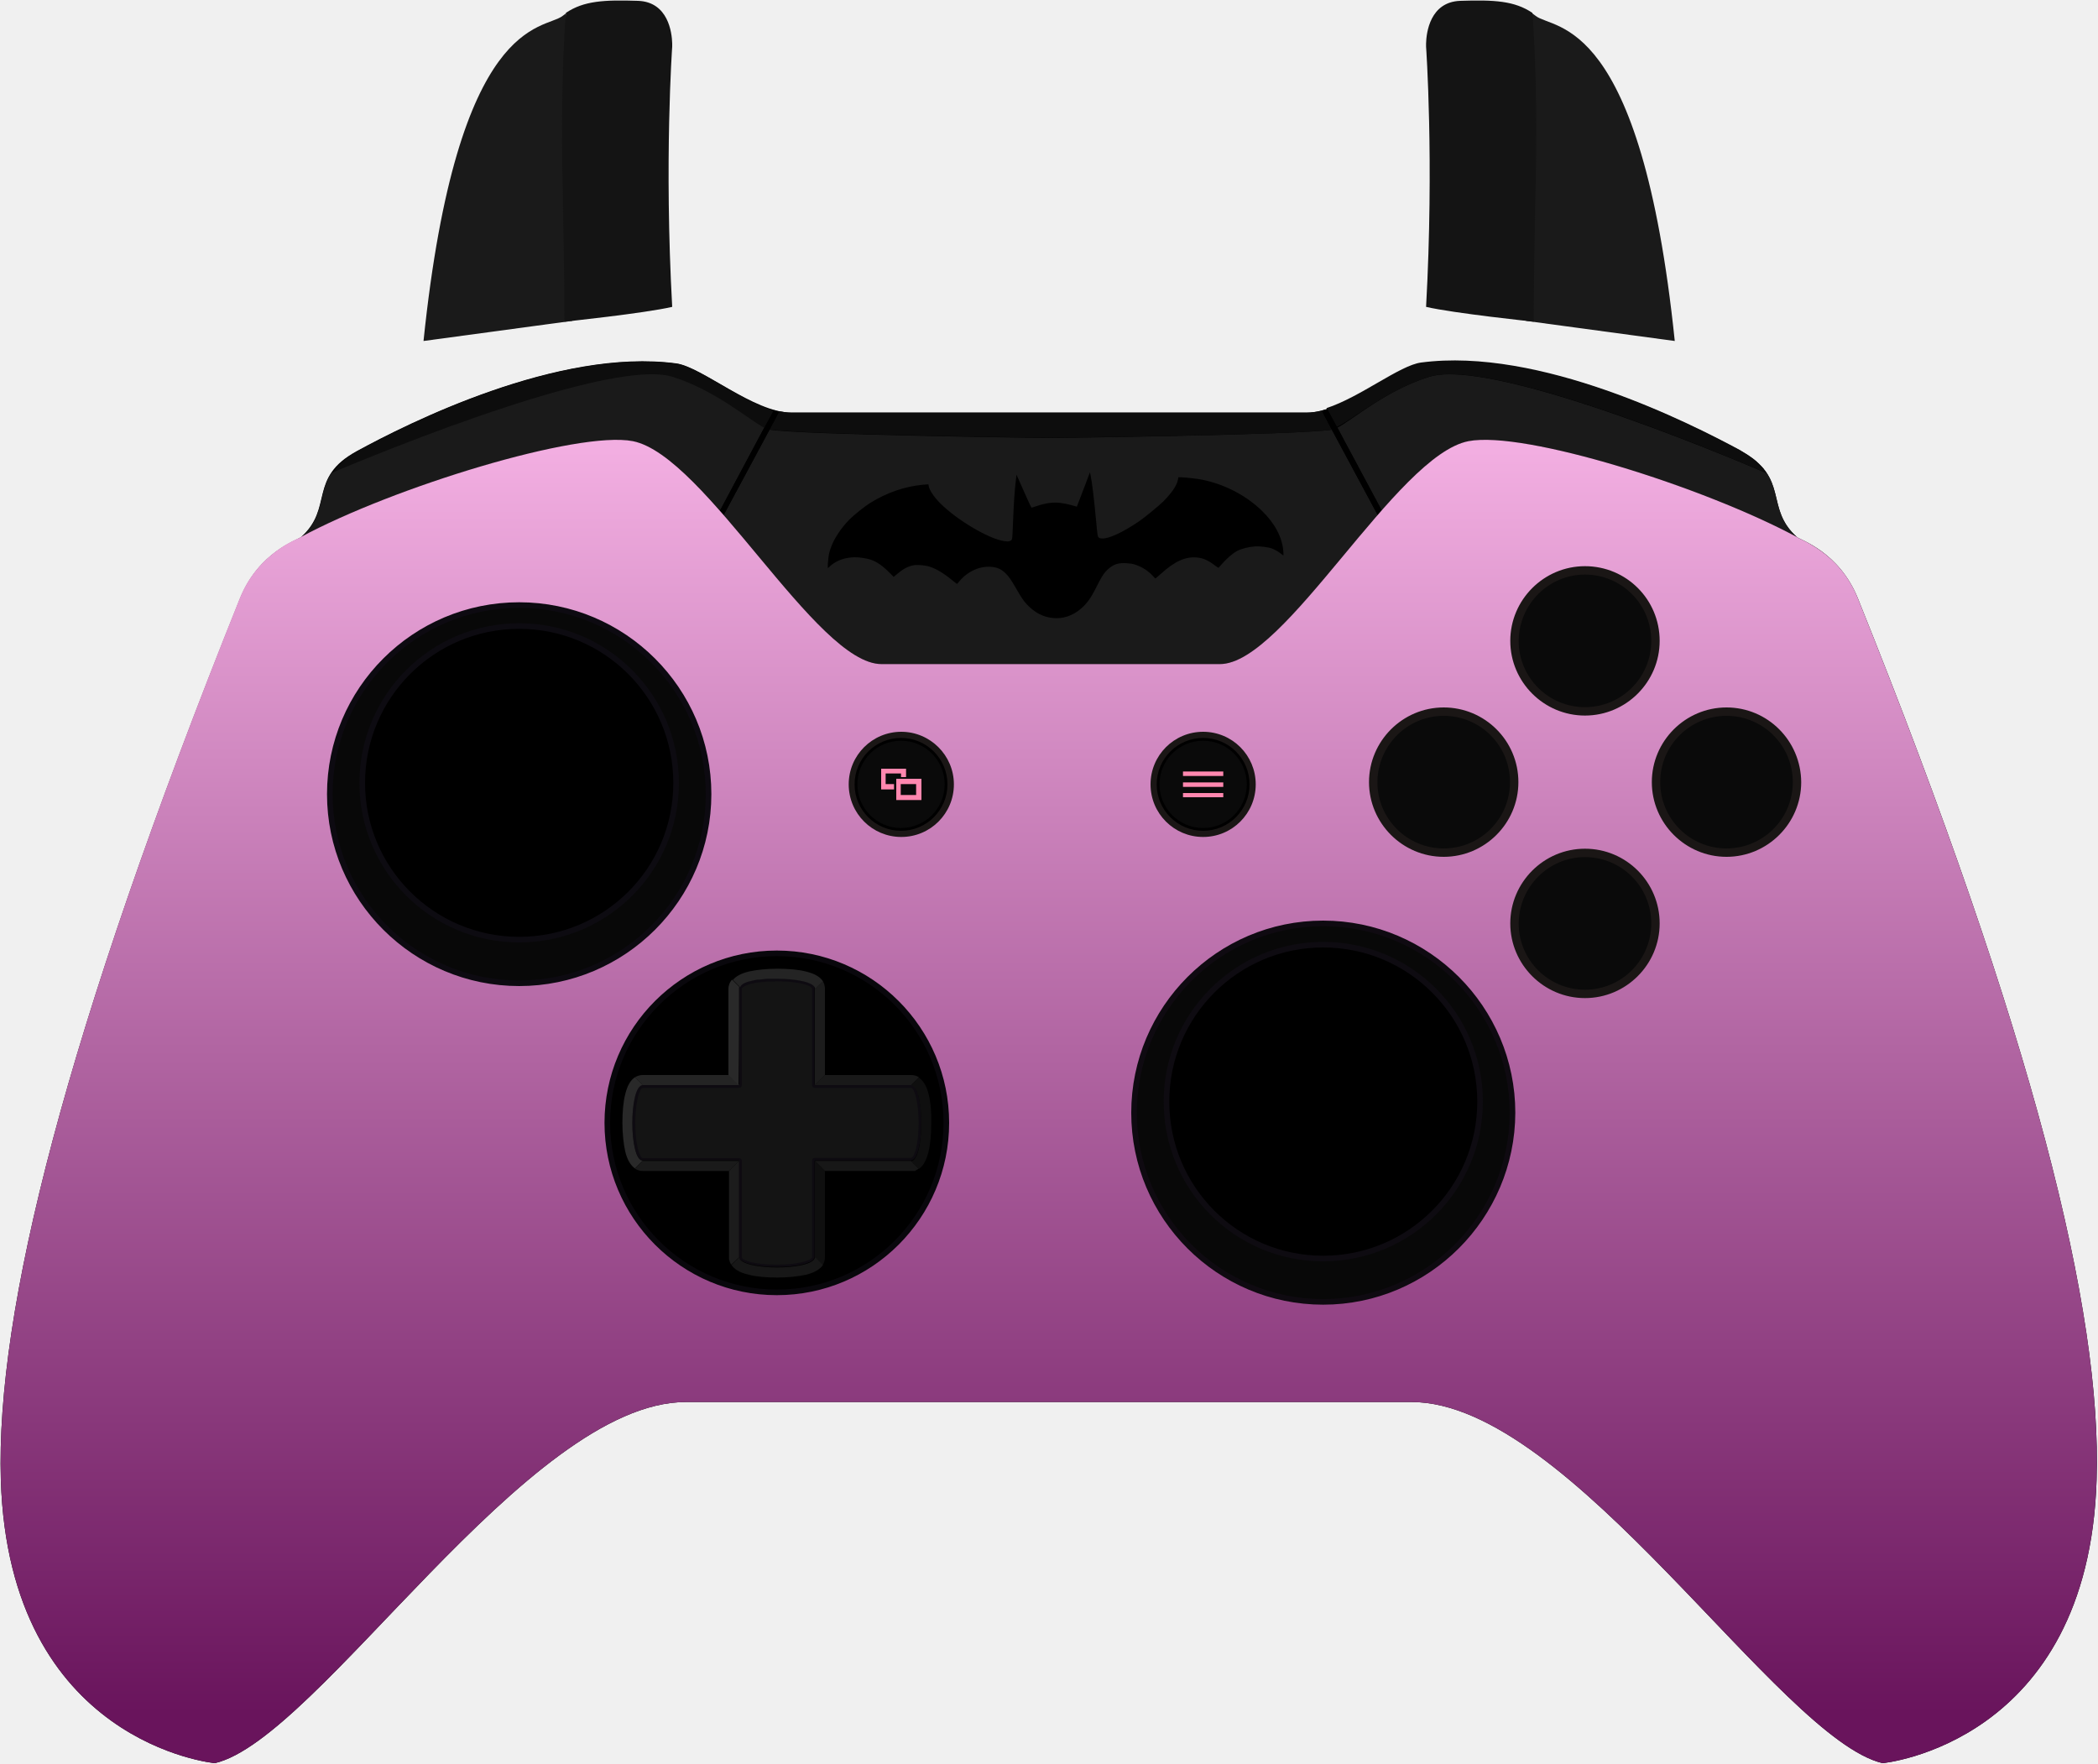
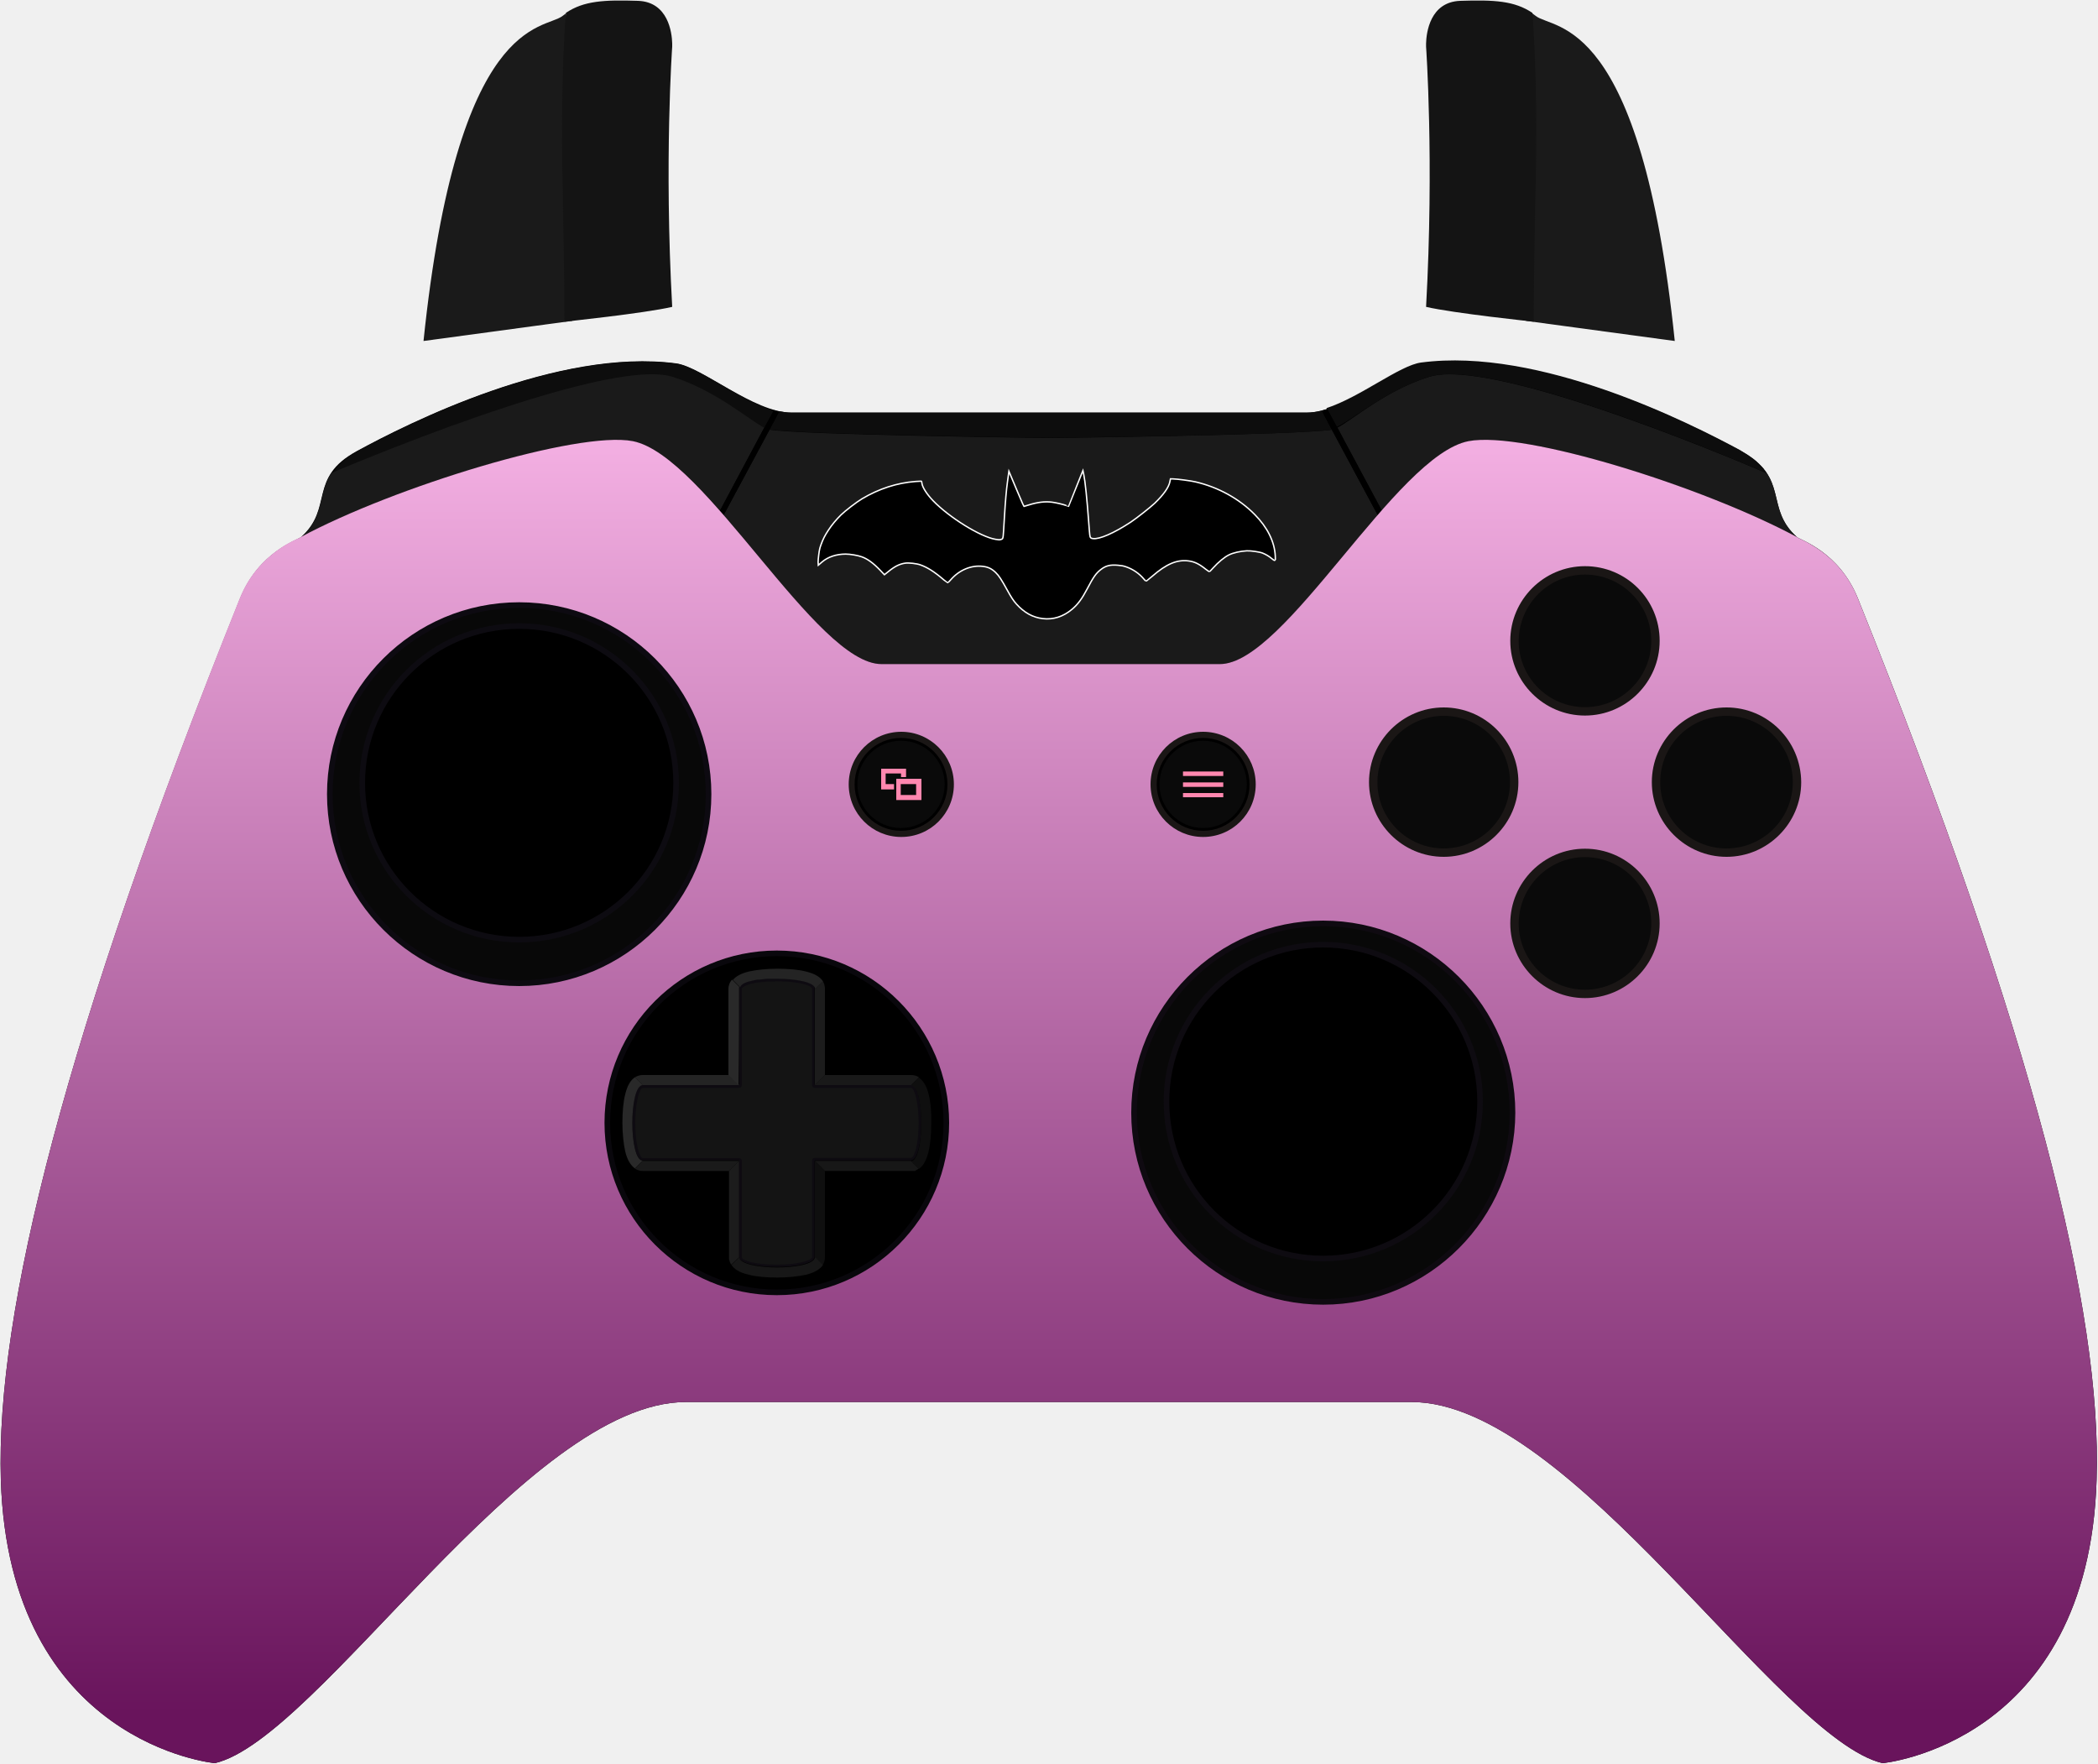
<svg xmlns="http://www.w3.org/2000/svg" version="1.1" id="Layer_1" x="0px" y="0px" viewBox="0 0 750 630.5" style="enable-background:new 0 0 750 630.5;">
  <defs>
    <linearGradient gradientUnits="userSpaceOnUse" x1="374.91" y1="157.233" x2="374.91" y2="630.3" id="gradient-2" gradientTransform="matrix(0.955331, 0, 0, 0.955331, 16.74703, 10.66145)">
      <stop offset="0" style="stop-color: rgb(242, 174, 225);" />
      <stop offset="1" style="stop-color: rgb(105, 20, 92);" />
    </linearGradient>
  </defs>
  <style type="text/css">
	.st0{fill:none;}
	.st1{fill:url(#SVGID_1_);}
	.st2{fill:#09070C;}
	.st3{display:none;}
	.st4{display:inline;}
	.st5{fill:#141414;}
	.st6{fill:#CD00FF;}
	.st7{display:inline;fill:none;}
	.st8{fill:#0E0B11;}
	.st9{fill:#242424;}
	.st10{fill:#292929;}
	.st11{fill:#191919;}
	.st12{fill:#1C1C1C;}
	.st13{fill:#171717;}
	.st14{fill:#0F0F0F;}
	.st15{fill:#1A1A1A;}
	.st16{display:inline;fill:#242424;}
	.st17{display:inline;fill:#1C1C1C;}
	.st18{fill:#EBEBEB;}
	.st19{fill:#EDF4F4;}
	.st20{fill:#DBDBDB;}
	.st21{fill:#E3E3E3;}
	.st22{fill:#D6D6D6;}
	.st23{display:inline;fill:#0F0F0F;}
	.st24{fill:#E6E6E6;}
	.st25{fill:#E8E8E8;}
	.st26{fill:#F0F0F0;}
	.st27{fill:#E5E5E5;}
	.st28{fill:#1A1615;}
	.st29{fill:#0A0A0A;stroke:#000000;stroke-miterlimit:10;}
	.st30{fill:#B433FF;}
	.st31{display:inline;fill:#F5F5F5;stroke:#FFFFFF;stroke-miterlimit:10;}
	.st32{fill:#929493;}
	.st33{fill:#080808;stroke:#0D0A11;stroke-width:2;stroke-miterlimit:10;}
	.st34{stroke:#0D0B11;stroke-width:2;stroke-miterlimit:10;}
	.st35{fill:#080808;stroke:#0F0A11;stroke-width:2;stroke-miterlimit:10;}
	.st36{stroke:#0E0B11;stroke-width:2;stroke-miterlimit:10;}
	.st37{fill:#0A0A0A;}
	.st38{fill:#0D0D0D;}
	.st39{fill:#FFFFFF;}
	.st40{display:none;fill:#1A1A1A;}
	.st41{fill:#2C085E;}
</style>
  <rect id="svgEditorBackground" x="0.2" y="0.2" class="st0" width="749.5" height="630.1" />
  <g>
    <path d="M664.2,214c-6.7-16.7-20.5-20.9-21.8-22c-11.7-10.3-2.5-21.2-19.9-30.7c-18.3-9.9-71.9-37-114.2-31.4 c-9.2,1.2-27.8,17.6-41.2,17.6c-21.9,0-92.1,0-92.1,0s-70.3,0-92.1,0c-13.4,0-32-16.4-41.2-17.6c-42.2-5.6-95.9,21.4-114.2,31.4 c-17.5,9.5-8.2,20.3-19.9,30.7c-1.3,1.1-15.1,5.3-21.8,22C23.1,370-1.5,469,0.3,529c2.9,94.4,76.5,101.3,76.5,101.3 c37-8.6,111.5-129.1,168.4-129.1c31.1,0,129.7,0,129.7,0s98.6,0,129.7,0c57,0,131.4,120.4,168.4,129.1c0,0,73.6-6.9,76.5-101.3 C751.5,469,726.9,370,664.2,214z" />
    <g>
      <g>
        <path class="st15" d="M375.6,156.6c0,0-88.9-1.1-100.5-3l-16.4,30.5c20.2,23.3,41.6,53.3,56.4,53.3c15.1,0,60.5,0,60.5,0 s45.4,0,60.5,0c14.9,0,36.2-30,56.4-53.3l-16.4-30.5C464.5,155.5,375.6,156.6,375.6,156.6z" />
        <path class="st38" d="M476.1,153.6l-3.6-6.8c-1.9,0.5-3.7,0.7-5.4,0.7c-21.9,0-92.1,0-92.1,0s-70.3,0-92.1,0 c-1.4,0-2.8-0.2-4.3-0.5l-3.5,6.5c11.6,1.9,100.5,3,100.5,3S464.5,155.5,476.1,153.6z" />
      </g>
      <g id="RB_1_">
        <path class="st15" d="M642.4,192c-9-7.9-5.6-16.2-11.5-23.8c0.2,0.3,0.5,0.7,0.7,1c0,0-96.5-42-120.7-34.5 c-15.6,4.9-27.2,15.3-32.8,18.2l15.9,29.6c11.2-12.7,21.9-23,31-24.7C545,153.9,608.9,174,642.4,192 C642.4,192,642.4,192,642.4,192z" />
        <path class="st38" d="M510.9,134.7c24.3-7.6,120.7,34.4,120.7,34.5c-0.2-0.3-0.5-0.7-0.7-1c0,0-0.1-0.1-0.1-0.1 c-0.1-0.1-0.2-0.2-0.3-0.4c0-0.1-0.1-0.1-0.1-0.2c-0.1-0.1-0.2-0.2-0.3-0.3c-0.1-0.1-0.1-0.1-0.2-0.2c-0.1-0.1-0.2-0.2-0.3-0.3 c-0.1-0.1-0.1-0.1-0.2-0.2c-0.1-0.1-0.2-0.2-0.3-0.3c-0.1-0.1-0.1-0.1-0.2-0.2c-0.1-0.1-0.2-0.2-0.3-0.3 c-0.1-0.1-0.2-0.1-0.2-0.2c-0.1-0.1-0.2-0.2-0.3-0.3c-0.1-0.1-0.1-0.1-0.2-0.2c-0.1-0.1-0.2-0.2-0.3-0.3 c-0.1-0.1-0.2-0.1-0.3-0.2c-0.1-0.1-0.2-0.2-0.3-0.3c-0.1-0.1-0.2-0.1-0.3-0.2c-0.1-0.1-0.2-0.2-0.4-0.3c-0.1,0-0.2-0.1-0.3-0.2 c-0.1-0.1-0.3-0.2-0.4-0.3c-0.1-0.1-0.2-0.1-0.3-0.2c-0.1-0.1-0.3-0.2-0.4-0.3c-0.1-0.1-0.2-0.1-0.3-0.2 c-0.2-0.1-0.3-0.2-0.5-0.3c-0.1-0.1-0.2-0.1-0.3-0.2c-0.2-0.1-0.4-0.2-0.5-0.3c-0.1-0.1-0.2-0.1-0.3-0.2 c-0.3-0.2-0.6-0.3-0.8-0.5c-18.3-9.9-71.9-37-114.2-31.4c-7.6,1-21.6,12.3-33.8,16.3l3.6,6.7C483.7,150,495.3,139.6,510.9,134.7z " />
      </g>
      <g id="LB_1_">
        <path class="st38" d="M241.7,130c-42.2-5.6-95.9,21.4-114.2,31.4c-0.3,0.2-0.6,0.3-0.8,0.5c-0.1,0.1-0.2,0.1-0.2,0.2 c-0.2,0.1-0.4,0.2-0.5,0.3c-0.1,0.1-0.2,0.1-0.3,0.2c-0.1,0.1-0.3,0.2-0.5,0.3c-0.1,0-0.2,0.1-0.3,0.2c-0.1,0.1-0.3,0.2-0.4,0.3 c-0.1,0.1-0.2,0.1-0.3,0.2c-0.1,0.1-0.3,0.2-0.4,0.3c-0.1,0.1-0.2,0.1-0.3,0.2c-0.1,0.1-0.3,0.2-0.4,0.3 c-0.1,0.1-0.2,0.1-0.2,0.2c-0.1,0.1-0.2,0.2-0.4,0.3c-0.1,0.1-0.1,0.1-0.2,0.2c-0.1,0.1-0.2,0.2-0.3,0.3 c-0.1,0.1-0.1,0.1-0.2,0.2c-0.1,0.1-0.2,0.2-0.3,0.3c-0.1,0.1-0.1,0.1-0.2,0.2c-0.1,0.1-0.2,0.2-0.3,0.3c-0.1,0-0.1,0.1-0.2,0.2 c-0.1,0.1-0.2,0.2-0.3,0.3c0,0.1-0.1,0.1-0.1,0.2c-0.1,0.1-0.2,0.2-0.3,0.3c0,0-0.1,0.1-0.1,0.1c-0.1,0.1-0.2,0.3-0.3,0.4 c0,0-0.1,0.1-0.1,0.1c-0.1,0.1-0.2,0.3-0.3,0.4c0,0,0,0.1-0.1,0.1c-0.1,0.1-0.2,0.3-0.3,0.4c0,0,0,0,0,0 c-0.1,0.2-0.2,0.3-0.3,0.5c0,0,97.6-41.9,121.9-34.4c15.5,4.9,27.2,15.3,32.8,18.2l3.4-6.3C264.2,143,249.5,131,241.7,130z" />
        <g>
          <path class="st15" d="M273.6,153.2c0.2,0.1,0.3,0.1,0.5,0.2C273.9,153.3,273.8,153.3,273.6,153.2z" />
          <path class="st15" d="M273.2,152.9c-5.6-2.9-17.3-13.3-32.8-18.2c-24.2-7.5-121.2,34.1-121.9,34.4c-5,7.4-2.2,15.3-10.8,23 c0,0,0,0-0.1,0c33.1-17.9,99.1-38.1,118.7-34.3c9.1,1.8,19.9,12.1,31.1,24.7L273.2,152.9C273.2,152.9,273.2,152.9,273.2,152.9z" />
          <path d="M273.2,152.9c0.2,0.1,0.3,0.2,0.5,0.2C273.5,153.1,273.3,153,273.2,152.9z" />
        </g>
        <path d="M258,183.3c0.2,0.3,0.5,0.6,0.7,0.8l16.4-30.5l3.5-6.5c-0.3-0.1-0.7-0.1-1-0.2c-0.3-0.1-0.7-0.2-1-0.3l-3.4,6.3 l-15.8,29.6C257.5,182.8,257.8,183,258,183.3L258,183.3" />
      </g>
      <path d="M478.1,152.9l-3.6-6.7c-0.3,0.1-0.7,0.2-1,0.3c-0.3,0.1-0.7,0.2-1,0.3l3.6,6.8l16.4,30.5c0.2-0.3,0.5-0.5,0.7-0.8 c0.2-0.3,0.5-0.5,0.7-0.8L478.1,152.9z" />
      <path class="st15" d="M357,169.4L357,169.4L357,169.4z" />
    </g>
    <g>
      <path class="st0" d="M106.4,192.7c0.5-0.3,0.9-0.5,1.2-0.6C107.2,192.3,106.8,192.5,106.4,192.7z" />
      <path class="st0" d="M642.4,192c0.2,0.2,0.8,0.4,1.5,0.8C643.4,192.6,642.9,192.3,642.4,192z" />
      <path class="st1" d="M664.2,214c-3.3-8.3-8.4-13.5-12.9-16.8c-3-2.2-5.7-3.6-7.4-4.4c-0.8-0.4-1.3-0.6-1.5-0.8 c-33.5-18-97.4-38.1-117.4-34.3c-26,5-65.5,79.7-88.9,79.7c-15.1,0-60.5,0-60.5,0s-45.4,0-60.5,0c-23.4,0-62.9-74.6-88.9-79.7 c-19.6-3.8-85.5,16.4-118.7,34.3c-0.2,0.2-0.6,0.4-1.2,0.6c-1.8,0.8-5.1,2.4-8.7,5.3c-4.2,3.3-8.8,8.3-11.9,16 C23.1,370-1.5,469,0.3,529c2.9,94.4,76.5,101.3,76.5,101.3c37-8.6,111.5-129.1,168.4-129.1c31.1,0,129.7,0,129.7,0s98.6,0,129.7,0 c57,0,131.4,120.4,168.4,129.1c0,0,73.6-6.9,76.5-101.3C751.5,469,726.9,370,664.2,214L664.2,214z" style="fill: url(#gradient-2);" />
      <g transform="matrix(0.027255, 0, 0, -0.027255, 207.0602, 183.3856)" fill="#000000" stroke="none" style="">
-         <path d="M 7789.064 630.247 L 7763.554 627.464 L 7760.771 592.678 C 7754.278 517.076 7697.693 412.718 7595.654 287.024 C 7547.881 228.583 7379.051 58.364 7313.653 2.706 C 7111.894 -168.442 6932.398 -274.655 6844.274 -274.655 C 6818.764 -274.655 6813.662 -273.264 6801.603 -261.668 C 6789.08 -249.609 6786.761 -240.333 6750.12 -56.662 C 6691.679 238.787 6638.804 468.376 6611.903 546.297 L 6603.091 571.806 L 6597.989 553.254 C 6595.206 543.05 6577.117 474.406 6557.637 400.195 C 6508.473 213.741 6480.18 107.992 6478.789 106.601 C 6478.325 106.137 6463.019 108.456 6444.467 112.63 C 6390.2 123.762 6301.612 133.502 6249.201 133.502 C 6156.438 133.502 6065.067 110.775 5951.897 59.292 C 5922.677 46.305 5895.775 34.246 5891.601 32.854 C 5885.571 30.999 5857.743 76.453 5766.37 236.468 L 5648.562 441.939 L 5647.17 335.262 C 5645.779 227.656 5650.417 87.584 5662.94 -112.319 C 5666.187 -172.152 5671.752 -261.668 5674.999 -310.369 C 5681.029 -413.799 5680.101 -418.901 5646.707 -433.743 C 5628.618 -441.628 5618.878 -442.556 5572.496 -440.237 C 5371.201 -431.424 4936.144 -231.057 4695.424 -36.718 C 4604.517 36.565 4533.553 121.443 4519.175 173.39 C 4515.928 185.913 4512.682 196.58 4512.218 197.508 C 4511.754 197.972 4480.215 192.406 4442.182 184.985 C 4204.246 137.212 3980.687 33.318 3777.072 -124.38 C 3713.53 -173.544 3579.024 -305.731 3529.86 -367.418 C 3475.594 -436.062 3427.821 -510.272 3392.571 -582.163 C 3354.538 -658.693 3337.377 -706.465 3319.752 -782.995 C 3309.085 -830.304 3307.229 -848.856 3306.766 -912.399 C 3306.302 -953.214 3308.157 -996.813 3310.012 -1009.336 L 3314.187 -1031.599 L 3346.19 -996.349 C 3417.617 -918.892 3521.511 -869.728 3645.349 -853.958 C 3704.254 -846.537 3807.684 -851.175 3862.414 -863.698 C 3943.118 -881.787 4025.676 -927.704 4126.325 -1009.799 L 4183.838 -1057.108 L 4230.219 -1009.799 C 4303.038 -934.662 4361.942 -896.629 4435.225 -876.685 C 4481.142 -864.162 4587.819 -863.234 4638.839 -874.83 C 4739.024 -897.093 4840.135 -945.793 4974.641 -1036.237 C 4996.904 -1051.079 5016.848 -1063.138 5018.703 -1063.138 C 5020.558 -1062.674 5034.009 -1045.513 5047.923 -1024.641 C 5143.469 -881.787 5296.991 -794.126 5452.369 -794.126 C 5525.651 -794.126 5574.815 -810.823 5635.575 -856.277 C 5682.42 -891.527 5723.7 -940.227 5812.753 -1064.066 C 5876.759 -1153.118 5914.328 -1197.644 5956.071 -1233.358 C 6071.097 -1332.614 6184.731 -1378.531 6315.063 -1378.531 C 6450.032 -1378.531 6572.479 -1322.874 6673.127 -1215.733 C 6739.916 -1144.769 6786.297 -1064.066 6835.461 -933.27 C 6899.931 -762.123 6928.224 -708.784 6984.346 -652.199 C 7045.569 -590.048 7103.082 -567.321 7209.295 -563.611 C 7260.778 -561.756 7280.258 -563.147 7318.755 -571.032 C 7414.764 -590.976 7507.064 -639.212 7578.956 -707.393 C 7589.16 -717.597 7599.828 -725.018 7602.147 -724.09 C 7604.466 -723.163 7634.15 -691.16 7668.009 -653.591 C 7831.735 -471.312 7965.777 -394.319 8118.371 -394.319 C 8201.858 -394.319 8266.328 -416.118 8363.265 -475.95 C 8387.383 -490.792 8408.255 -500.996 8410.11 -499.141 C 8411.965 -496.822 8426.807 -475.95 8443.041 -453.223 C 8505.192 -365.099 8575.228 -290.889 8631.349 -253.783 C 8685.615 -217.606 8776.523 -184.675 8862.792 -169.833 C 8916.131 -160.557 9034.403 -163.34 9076.146 -174.471 C 9125.31 -187.922 9167.055 -206.475 9204.16 -231.057 C 9224.567 -244.043 9240.801 -252.392 9240.801 -249.145 C 9240.801 -245.899 9237.554 -225.027 9233.844 -202.3 C 9202.768 -20.948 9087.742 153.446 8903.144 299.547 C 8676.339 479.508 8386.919 595.461 8083.585 627.464 C 8019.115 634.421 7842.866 635.813 7789.064 630.247 Z" style="" transform="matrix(0.994677, -0.103046, 0.103046, 0.994677, 71.77457, 644.5018)" />
+         <path d="M 7677.115 630.247 L 7651.605 627.464 L 7648.822 592.678 C 7642.329 517.076 7585.744 412.718 7483.704 287.024 C 7435.931 228.583 7267.101 58.364 7201.703 2.706 C 6999.943 -168.442 6820.447 -274.655 6732.323 -274.655 C 6706.813 -274.655 6701.711 -273.264 6689.652 -261.668 C 6677.129 -249.609 6674.81 -240.333 6638.169 -56.662 C 6579.728 238.787 6526.853 468.376 6499.952 546.297 L 6491.14 571.806 L 6486.038 553.254 C 6483.255 543.05 6465.166 474.406 6445.686 400.195 C 6396.522 213.741 6368.229 107.992 6366.838 106.601 C 6366.374 106.137 6351.068 108.456 6332.516 112.63 C 6278.249 123.762 6189.661 133.502 6137.25 133.502 C 6044.487 133.502 5953.116 110.775 5839.946 59.292 C 5810.726 46.305 5783.824 34.246 5779.65 32.854 C 5773.62 30.999 5745.792 76.453 5654.419 236.468 L 5536.611 441.939 L 5535.219 335.262 C 5533.828 227.656 5538.466 87.584 5550.989 -112.319 C 5554.236 -172.152 5559.801 -261.668 5563.048 -310.369 C 5569.078 -413.799 5568.15 -418.901 5534.756 -433.743 C 5516.667 -441.628 5506.927 -442.556 5460.545 -440.237 C 5259.251 -431.424 4824.194 -231.057 4583.473 -36.718 C 4492.566 36.565 4421.602 121.443 4407.224 173.39 C 4403.977 185.913 4400.731 196.58 4400.267 197.508 C 4399.803 197.972 4368.264 192.406 4330.231 184.985 C 4092.294 137.212 3868.735 33.318 3665.12 -124.38 C 3601.578 -173.544 3467.072 -305.731 3417.908 -367.418 C 3363.642 -436.062 3315.869 -510.272 3280.619 -582.164 C 3242.586 -658.694 3225.425 -706.466 3207.8 -782.997 C 3197.133 -830.306 3195.277 -848.858 3194.814 -912.401 C 3194.35 -953.216 3196.205 -996.815 3198.06 -1009.338 L 3202.235 -1031.601 L 3234.238 -996.351 C 3305.665 -918.894 3409.559 -869.73 3533.397 -853.96 C 3592.302 -846.539 3695.732 -851.177 3750.462 -863.7 C 3831.166 -881.789 3913.724 -927.706 4014.373 -1009.801 L 4071.886 -1057.11 L 4118.267 -1009.801 C 4191.086 -934.664 4249.99 -896.631 4323.274 -876.687 C 4369.191 -864.164 4475.868 -863.236 4526.888 -874.832 C 4627.073 -897.095 4728.185 -945.795 4862.691 -1036.239 C 4884.954 -1051.081 4904.898 -1063.14 4906.753 -1063.14 C 4908.608 -1062.676 4922.059 -1045.515 4935.973 -1024.643 C 5031.519 -881.789 5185.041 -794.128 5340.418 -794.128 C 5413.7 -794.128 5462.864 -810.825 5523.624 -856.279 C 5570.469 -891.529 5611.749 -940.229 5700.802 -1064.068 C 5764.808 -1153.12 5802.377 -1197.646 5844.12 -1233.36 C 5959.146 -1332.616 6072.78 -1378.533 6203.112 -1378.533 C 6338.081 -1378.533 6460.528 -1322.876 6561.176 -1215.735 C 6627.965 -1144.771 6674.346 -1064.068 6723.51 -933.272 C 6787.98 -762.124 6816.273 -708.785 6872.395 -652.2 C 6933.618 -590.049 6991.131 -567.322 7097.345 -563.612 C 7148.828 -561.757 7168.308 -563.148 7206.805 -571.033 C 7302.814 -590.977 7395.114 -639.213 7467.006 -707.394 C 7477.21 -717.598 7487.879 -725.019 7490.198 -724.091 C 7492.517 -723.164 7522.201 -691.161 7556.06 -653.592 C 7719.786 -471.312 7853.828 -394.319 8006.422 -394.319 C 8089.909 -394.319 8154.378 -416.118 8251.315 -475.95 C 8275.433 -490.792 8296.305 -500.996 8298.16 -499.141 C 8300.015 -496.822 8314.857 -475.95 8331.091 -453.223 C 8393.242 -365.099 8463.278 -290.889 8519.399 -253.783 C 8573.665 -217.606 8664.573 -184.675 8750.842 -169.833 C 8804.181 -160.557 8922.453 -163.34 8964.196 -174.471 C 9013.36 -187.922 9055.105 -206.475 9092.21 -231.057 C 9112.617 -244.043 9128.851 -252.392 9128.851 -249.145 C 9128.851 -245.899 9125.604 -225.027 9121.894 -202.3 C 9090.818 -20.948 8975.792 153.446 8791.194 299.547 C 8564.389 479.508 8274.969 595.461 7971.636 627.464 C 7907.166 634.421 7730.917 635.813 7677.115 630.247 Z" style="paint-order: stroke; stroke-width: 36.691px; stroke: rgb(255, 255, 255);" transform="matrix(0.992536, -0.121949, 0.121949, 0.992536, 91.4064, 748.6456)" />
      </g>
    </g>
    <line class="st0" x1="107.6" y1="192" x2="107.6" y2="193.6" />
    <line class="st0" x1="642.4" y1="191.5" x2="642.4" y2="192.5" />
    <g id="Dpad">
      <g>
        <path d="M277.7,462c-33.4,0-60.6-27.2-60.6-60.6c0-33.4,27.2-60.6,60.6-60.6c33.4,0,60.6,27.2,60.6,60.6 C338.3,434.8,311.1,462,277.7,462z" />
        <g>
          <path class="st2" d="M277.7,341.8c32.9,0,59.6,26.7,59.6,59.6c0,32.9-26.7,59.6-59.6,59.6c-32.9,0-59.6-26.7-59.6-59.6 C218.1,368.6,244.9,341.8,277.7,341.8 M277.7,339.8c-34,0-61.6,27.6-61.6,61.6c0,34,27.6,61.6,61.6,61.6 c34,0,61.6-27.6,61.6-61.6C339.3,367.4,311.7,339.8,277.7,339.8L277.7,339.8z" />
        </g>
      </g>
      <g class="st3">
        <g class="st4">
          <path class="st5" d="M291.3,353.5L291.3,353.5c0-5-27.1-5-27.1,0c0,23.8,0,95.9,0,95.9l0,0l0,0c0,5,27.1,5,27.1,0 C291.3,425.6,291.3,353.5,291.3,353.5L291.3,353.5z" />
        </g>
        <g class="st4">
          <path class="st5" d="M229.8,387.9L229.8,387.9c-5,0-5,27.1,0,27.1c23.9,0,95.9,0,95.9,0l0,0l0,0c5,0,5-27.1,0-27.1 C301.8,387.9,229.8,387.9,229.8,387.9L229.8,387.9z" />
        </g>
      </g>
      <g class="st3">
        <g class="st4">
          <path class="st6" d="M277.7,349.8c6.8,0,13.6,1.2,13.6,3.7v0h0c0,0,0,15.4,0,34.4c13.8,0,26.6,0,34.4,0c5,0,5,27.1,0,27.1l0,0 l0,0c0,0-15.5,0-34.4,0c0,13.8,0,26.7,0,34.4c0,2.5-6.8,3.7-13.6,3.7c-6.8,0-13.6-1.2-13.6-3.7l0,0l0,0c0,0,0-15.4,0-34.4 c-13.8,0-26.6,0-34.4,0c-5,0-5-27.1,0-27.1h0c0,0,15.4,0,34.4,0c0-13.8,0-26.7,0-34.4C264.2,351,270.9,349.8,277.7,349.8 M277.7,346.2c-3.8,0-7.5,0.4-10.2,1c-5.8,1.4-7,4.2-7,6.3v30.8h-30.8c-2.1,0-4.9,1.2-6.3,7c-0.7,2.7-1,6.4-1,10.2 c0,3.8,0.4,7.4,1,10.2c1.4,5.8,4.2,7,6.3,7h30.8v30.8v0.8l0.1,0.2c0.4,1.9,2.1,4,6.9,5.2c2.7,0.7,6.3,1,10.2,1 c3.8,0,7.4-0.4,10.2-1c5.8-1.4,7-4.2,7-6.3v-30.8h30.8h1.5l0.3-0.3c1.7-0.7,3.4-2.5,4.5-6.6c0.7-2.7,1-6.4,1-10.2 c0-3.8-0.4-7.4-1-10.2c-1.4-5.8-4.2-7-6.3-7h-30.8v-30.8c0-2.1-1.2-4.9-7-6.3C285.2,346.5,281.5,346.2,277.7,346.2L277.7,346.2z " />
        </g>
        <line class="st7" x1="287.7" y1="357.1" x2="294.9" y2="349.9" />
        <line class="st7" x1="267.8" y1="356.1" x2="261" y2="349.3" />
        <line class="st7" x1="322.3" y1="391.2" x2="329" y2="384.5" />
        <line class="st7" x1="322.8" y1="412.1" x2="328.5" y2="417.8" />
        <line class="st7" x1="286.7" y1="392.4" x2="295.8" y2="383.3" />
        <line class="st7" x1="286.2" y1="409.9" x2="296.4" y2="420.1" />
        <line class="st7" x1="287.6" y1="445.7" x2="295" y2="453.1" />
        <line class="st7" x1="268.6" y1="445" x2="259.8" y2="453.8" />
        <line class="st7" x1="269.6" y1="409.5" x2="258.7" y2="420.5" />
        <line class="st7" x1="270.4" y1="394.1" x2="258" y2="381.7" />
        <line class="st7" x1="233.8" y1="410.9" x2="225.7" y2="419.1" />
        <line class="st7" x1="233.5" y1="391.6" x2="226.1" y2="384.2" />
      </g>
      <g>
        <g>
          <path class="st5" d="M277.7,452.6c-7.1,0-12.7-1.3-13-3.1c0,0,0-0.1,0-0.1c0-0.1,0-15.5,0-34.4c0-0.3-0.2-0.5-0.5-0.5h-34.4 c-1.8,0-3.2-5.7-3.2-13s1.4-13,3.2-13h34.4c0.3,0,0.5-0.2,0.5-0.5v-34.4c0,0,0-0.1,0-0.1l0.1-0.2c0,0,0.1-0.1,0.1-0.1 c0.5-0.8,2.1-1.5,4.5-2c0.3-0.1,0.6-0.1,0.9-0.2c0.4-0.1,0.7-0.1,1-0.1c0,0,0.1,0,0.2,0c0.3,0,0.6-0.1,0.9-0.1 c0.3,0,0.7-0.1,1-0.1c0.4,0,0.7-0.1,1-0.1l2.4-0.1c0.4,0,0.7,0,1,0c7.3,0,13.1,1.4,13.1,3.2c0,0.2,0,16,0,34.4 c0,0.3,0.2,0.5,0.5,0.5h34.4c1.8,0,3.2,5.7,3.2,13s-1.4,13-3.2,13h-34.4c-0.3,0-0.5,0.2-0.5,0.5v34.4c0,0,0,0.1,0,0.2 C290.5,451.3,284.9,452.6,277.7,452.6z" />
          <path class="st8" d="M277.7,350.8c8.1,0,12.6,1.6,12.6,2.7c0,0,0,0,0,0v34.4c0,0.6,0.4,1,1,1h34.4c1.1,0,2.7,4.8,2.7,12.5 c0,7.8-1.6,12.5-2.7,12.5h-34.4c-0.6,0-1,0.4-1,1v34.4c0,0,0,0,0,0.1c-0.2,1.1-4.7,2.7-12.6,2.7c-7.9,0-12.4-1.5-12.5-2.7 c0,0,0-0.1,0-0.1V415c0-0.6-0.4-1-1-1h-34.4c-1.1,0-2.7-4.8-2.7-12.5s1.6-12.6,2.7-12.6h34.4c0.6,0,1-0.4,1-1v-34.4c0,0,0,0,0,0 l0,0c0,0,0,0,0,0l0,0c0,0,0-0.1,0-0.1c0,0,0,0,0-0.1c0.2-0.2,0.9-1.1,4.2-1.8c0,0,0,0,0.1,0c0.3-0.1,0.6-0.1,0.8-0.2l0.1,0 c0.3-0.1,0.6-0.1,0.8-0.1c0,0,0.1,0,0.2,0c0.3,0,0.6-0.1,0.9-0.1c0,0,0,0,0,0c0.3,0,0.7-0.1,1-0.1l0,0c0,0,0,0,0,0 c0.3,0,0.6-0.1,1-0.1l0.1,0c0.2,0,0.4,0,0.6,0l0.4,0c0.1,0,0.1,0,0.2,0c0.3,0,0.7,0,1,0l0.1,0 C277,350.8,277.4,350.8,277.7,350.8 M277.7,349.8c-0.3,0-0.7,0-1.1,0c0,0-0.1,0-0.1,0c-0.3,0-0.7,0-1,0c-0.1,0-0.1,0-0.2,0 c-0.3,0-0.7,0-1,0c0,0-0.1,0-0.1,0c-0.3,0-0.7,0-1,0.1c0,0,0,0,0,0c-0.3,0-0.7,0.1-1,0.1h0c-0.3,0-0.7,0.1-1,0.1c0,0,0,0-0.1,0 c-0.3,0-0.6,0.1-0.9,0.1c0,0,0,0-0.1,0c-0.3,0.1-0.6,0.1-0.9,0.2c0,0,0,0,0,0c-2.4,0.5-4.2,1.2-4.9,2.2c0,0-0.1,0.1-0.1,0.2 c0,0,0,0,0,0c0,0.1,0,0.1,0,0.2c0,0,0,0,0,0c0,0,0,0.1,0,0.1c0,0.1,0,0.1,0,0.2c0,7.7,0,20.6,0,34.4c-19,0-34.4,0-34.4,0h0 c-5,0-5,27.1,0,27.1c7.8,0,20.6,0,34.4,0c0,19,0,34.4,0,34.4l0,0c0,0.1,0,0.2,0,0.2c0.4,2.3,7,3.5,13.5,3.5 c6.6,0,13.1-1.2,13.5-3.5c0-0.1,0-0.2,0-0.2c0-7.7,0-20.6,0-34.4c18.9,0,34.4,0,34.4,0l0,0c5,0,5-27.1,0-27.1 c-7.8,0-20.6,0-34.4,0c0-19,0-34.4,0-34.4h0v0C291.3,351,284.5,349.8,277.7,349.8L277.7,349.8z" />
        </g>
        <path class="st9" d="M264.2,387.9l-3.6-3.6h-30.8c-0.9,0-1.8,0.2-2.8,0.8l2.8,2.8C229.8,387.9,245.2,387.9,264.2,387.9z" />
        <path class="st10" d="M229.8,387.9L229.8,387.9l-2.8-2.8c-1.4,0.9-2.7,2.7-3.5,6.1c-0.7,2.7-1,6.4-1,10.2c0,3.8,0.4,7.4,1,10.2 c0.8,3.4,2.2,5.2,3.5,6.1l2.8-2.8C224.8,415,224.8,387.9,229.8,387.9z" />
        <path class="st9" d="M269.3,350.5C269.3,350.5,269.3,350.5,269.3,350.5c0.3-0.1,0.6-0.1,0.9-0.2c0,0,0,0,0.1,0 c0.3-0.1,0.6-0.1,0.9-0.1c0,0,0,0,0.1,0c0.3,0,0.7-0.1,1-0.1h0c0.3,0,0.7-0.1,1-0.1c0,0,0,0,0,0c0.3,0,0.7-0.1,1-0.1 c0,0,0.1,0,0.1,0c0.3,0,0.6,0,1,0c0.1,0,0.1,0,0.2,0c0.3,0,0.7,0,1,0c0,0,0.1,0,0.1,0c0.3,0,0.7,0,1.1,0c6.8,0,13.6,1.2,13.6,3.7 l2.8-2.8c-0.9-1.4-2.7-2.7-6.1-3.5c-2.7-0.7-6.4-1-10.2-1c-3.8,0-7.5,0.4-10.2,1c-2.9,0.7-4.7,1.8-5.7,3l2.6,2.6 C265,351.7,266.8,351,269.3,350.5z" />
        <path class="st11" d="M325.7,387.9l2.8-2.8c-0.9-0.6-1.9-0.8-2.8-0.8h-30.8l-3.6,3.6C305.1,387.9,317.9,387.9,325.7,387.9z" />
        <path class="st12" d="M291.3,353.5L291.3,353.5c0,0,0,15.4,0,34.4l3.6-3.6l0,0v-30.8c0-0.9-0.2-1.8-0.8-2.8L291.3,353.5 L291.3,353.5z" />
        <path class="st10" d="M264.2,353.5c0-0.1,0-0.1,0-0.2c0,0,0-0.1,0-0.1c0,0,0,0,0,0c0-0.1,0-0.1,0-0.2c0,0,0,0,0,0 c0-0.1,0.1-0.1,0.1-0.2l-2.6-2.6c-1,1.1-1.3,2.3-1.3,3.3v30.8l3.6,3.6C264.2,374.1,264.2,361.2,264.2,353.5z" />
        <path class="st13" d="M325.7,415L325.7,415c0,0-15.5,0-34.4,0l3.6,3.6h30.8h1.5l0.3-0.3c0.3-0.1,0.6-0.3,0.9-0.5L325.7,415 L325.7,415z" />
        <path class="st14" d="M291.3,449.4l2.8,2.8c0.6-0.9,0.8-1.9,0.8-2.8v-30.8l-3.6-3.6C291.3,428.8,291.3,441.7,291.3,449.4z" />
        <path class="st14" d="M332,391.3c-0.8-3.4-2.2-5.2-3.6-6.1l-2.8,2.8c5,0,5,27.1,0,27.1l2.8,2.8c1.4-0.9,2.7-2.7,3.5-6.1 c0.7-2.7,1-6.4,1-10.2C333,397.6,332.7,394,332,391.3z" />
        <path class="st13" d="M291.3,449.6c-0.4,2.3-7,3.5-13.5,3.5s-13.1-1.2-13.5-3.5c0-0.1,0-0.2,0-0.2l-2.8,2.8 c0.9,1.4,2.7,2.7,6.2,3.5c2.7,0.7,6.3,1,10.2,1c3.8,0,7.4-0.4,10.2-1c3.4-0.8,5.2-2.2,6.1-3.5l-2.8-2.8 C291.3,449.5,291.3,449.5,291.3,449.6z" />
        <path class="st12" d="M264.2,449.4L264.2,449.4c0,0,0-15.4,0-34.4l-3.6,3.6v30.8v0.8l0.1,0.2c0.1,0.5,0.3,1.1,0.7,1.7 L264.2,449.4L264.2,449.4z" />
        <path class="st15" d="M229.8,415l-2.8,2.8c1,0.6,1.9,0.8,2.8,0.8h30.8l3.6-3.6C250.4,415,237.5,415,229.8,415z" />
      </g>
      <g class="st3">
        <path class="st16" d="M264.2,387.9l-3.6-3.6L264.2,387.9z" />
        <polygon class="st17" points="291.3,387.9 294.9,384.3 294.9,384.3 294.9,384.3 &#09;&#09;&#09;" />
        <g id="Up" class="st4">
          <g>
            <path class="st18" d="M264.7,387.7v-34.2c0,0,0-0.1,0-0.1l0.1-0.2c0,0,0.1-0.1,0.1-0.1c0.5-0.8,2.1-1.5,4.5-2 c0.3-0.1,0.6-0.1,0.9-0.2c0.4-0.1,0.7-0.1,1-0.1c0,0,0.1,0,0.2,0c0.3,0,0.6-0.1,0.9-0.1c0.3,0,0.7-0.1,1-0.1 c0.4,0,0.7-0.1,1-0.1l2.4-0.1c0.4,0,0.7,0,1,0c7.3,0,13.1,1.4,13.1,3.2c0,0.2,0,15.9,0,34.2l-13.1,13L264.7,387.7z" />
            <path class="st19" d="M277.7,350.8c8.1,0,12.6,1.6,12.6,2.7c0,0,0,0,0,0v33.9L277.7,400l-12.6-12.5v-34c0,0,0,0,0,0l0,0 c0,0,0,0,0,0l0,0c0,0,0-0.1,0-0.1c0,0,0,0,0-0.1c0.2-0.2,0.9-1.1,4.2-1.8c0,0,0,0,0.1,0c0.3-0.1,0.6-0.1,0.8-0.2l0.1,0 c0.3-0.1,0.6-0.1,0.8-0.1c0,0,0.1,0,0.2,0c0.3,0,0.6-0.1,0.9-0.1c0,0,0,0,0,0c0.3,0,0.7-0.1,1-0.1l0,0c0,0,0,0,0,0 c0.3,0,0.6-0.1,1-0.1l0.1,0c0.2,0,0.4,0,0.6,0l0.4,0c0.1,0,0.1,0,0.2,0c0.3,0,0.7,0,1,0l0.1,0 C277,350.8,277.4,350.8,277.7,350.8 M277.7,349.8c-0.3,0-0.7,0-1.1,0c0,0-0.1,0-0.1,0c-0.3,0-0.7,0-1,0c-0.1,0-0.1,0-0.2,0 c-0.3,0-0.7,0-1,0c0,0-0.1,0-0.1,0c-0.3,0-0.7,0-1,0.1c0,0,0,0,0,0c-0.3,0-0.7,0.1-1,0.1h0c-0.3,0-0.7,0.1-1,0.1c0,0,0,0-0.1,0 c-0.3,0-0.6,0.1-0.9,0.1c0,0,0,0-0.1,0c-0.3,0.1-0.6,0.1-0.9,0.2c0,0,0,0,0,0c-2.4,0.5-4.2,1.2-4.9,2.2c0,0-0.1,0.1-0.1,0.2 c0,0,0,0,0,0c0,0.1,0,0.1,0,0.2c0,0,0,0,0,0c0,0,0,0.1,0,0.1c0,0.1,0,0.1,0,0.2c0,7.7,0,20.6,0,34.4l13.6,13.5l13.6-13.5 c0-19,0-34.4,0-34.4h0v0C291.3,351,284.5,349.8,277.7,349.8L277.7,349.8z" />
          </g>
          <path class="st20" d="M269.3,350.5C269.3,350.5,269.3,350.5,269.3,350.5c0.3-0.1,0.6-0.1,0.9-0.2c0,0,0,0,0.1,0 c0.3-0.1,0.6-0.1,0.9-0.1c0,0,0,0,0.1,0c0.3,0,0.7-0.1,1-0.1h0c0.3,0,0.7-0.1,1-0.1c0,0,0,0,0,0c0.3,0,0.7-0.1,1-0.1 c0,0,0.1,0,0.1,0c0.3,0,0.6,0,1,0c0.1,0,0.1,0,0.2,0c0.3,0,0.7,0,1,0c0,0,0.1,0,0.1,0c0.3,0,0.7,0,1.1,0 c6.8,0,13.6,1.2,13.6,3.7l2.8-2.8c-0.9-1.4-2.7-2.7-6.1-3.5c-2.7-0.7-6.4-1-10.2-1c-3.8,0-7.5,0.4-10.2,1 c-2.9,0.7-4.7,1.8-5.7,3l2.6,2.6C265,351.7,266.8,351,269.3,350.5z" />
          <path class="st21" d="M291.3,353.5L291.3,353.5c0,0,0,15.4,0,34.4l3.6-3.6v-30.8c0-0.9-0.2-1.8-0.8-2.8L291.3,353.5L291.3,353.5 z" />
          <path class="st22" d="M264.2,353.5c0-0.1,0-0.1,0-0.2c0,0,0-0.1,0-0.1c0,0,0,0,0,0c0-0.1,0-0.1,0-0.2c0,0,0,0,0,0 c0-0.1,0.1-0.1,0.1-0.2l-2.6-2.6c-1,1.1-1.3,2.3-1.3,3.3v30.8l3.6,3.6C264.2,374.1,264.2,361.2,264.2,353.5z" />
        </g>
        <polygon class="st23" points="294.9,418.6 291.3,415 291.3,415 &#09;&#09;&#09;" />
        <g id="Right" class="st4">
          <g>
            <path class="st18" d="M291.5,414.5l-13.1-13.1l13.1-13h34.2c1.8,0,3.2,5.7,3.2,13s-1.4,13-3.2,13H291.5z" />
            <path class="st19" d="M325.7,388.9c1.1,0,2.7,4.8,2.7,12.5c0,7.8-1.6,12.5-2.7,12.5h-34l-12.6-12.6l12.6-12.5H325.7 M325.7,387.9c-7.8,0-20.6,0-34.4,0l-13.6,13.5l13.6,13.6c18.9,0,34.4,0,34.4,0l0,0C330.6,415,330.6,387.9,325.7,387.9 L325.7,387.9z" />
          </g>
          <path class="st24" d="M325.7,387.9l2.8-2.8c-0.9-0.6-1.9-0.8-2.8-0.8h-30.8l-3.6,3.6C305.1,387.9,317.9,387.9,325.7,387.9z" />
          <path class="st25" d="M325.7,415L325.7,415c0,0-15.5,0-34.4,0l3.6,3.6h30.8h1.5l0.3-0.3c0.3-0.1,0.6-0.3,0.9-0.5L325.7,415 L325.7,415z" />
          <path class="st26" d="M328.4,385.1l-2.8,2.8c5,0,5,27.1,0,27.1l2.8,2.8c1.4-0.9,2.7-2.7,3.5-6.1c0.7-2.7,1-6.4,1-10.2 c0-3.8-0.4-7.4-1-10.2C331.1,387.9,329.8,386,328.4,385.1z" />
        </g>
        <g id="Down" class="st4">
          <g>
            <path class="st18" d="M277.7,452.6c-7.1,0-12.7-1.3-13-3.1c0,0,0-0.1,0-0.1c0-0.1,0-15.4,0-34.2l13.1-13.1l13.1,13.1v34.2 c0,0,0,0.1,0,0.2C290.5,451.3,284.9,452.6,277.7,452.6z" />
            <path class="st19" d="M277.7,402.8l12.6,12.6v34c0,0,0,0,0,0.1c-0.2,1.1-4.7,2.7-12.6,2.7c-7.9,0-12.4-1.5-12.5-2.7 c0,0,0-0.1,0-0.1v-34L277.7,402.8 M277.7,401.4L264.2,415c0,19,0,34.4,0,34.4l0,0c0,0.1,0,0.2,0,0.2c0.4,2.3,7,3.5,13.5,3.5 c6.6,0,13.1-1.2,13.5-3.5c0-0.1,0-0.2,0-0.2c0-7.7,0-20.6,0-34.4L277.7,401.4L277.7,401.4z" />
          </g>
          <path class="st26" d="M291.3,449.4l2.8,2.8c0.6-0.9,0.8-1.9,0.8-2.8v-30.8l-3.6-3.6C291.3,428.8,291.3,441.7,291.3,449.4z" />
          <path class="st25" d="M291.3,449.6c-0.4,2.3-7,3.5-13.5,3.5s-13.1-1.2-13.5-3.5c0-0.1,0-0.2,0-0.2l-2.8,2.8 c0.9,1.4,2.7,2.7,6.2,3.5c2.7,0.7,6.3,1,10.2,1c3.8,0,7.4-0.4,10.2-1c3.4-0.8,5.2-2.2,6.1-3.5l-2.8-2.8 C291.3,449.5,291.3,449.5,291.3,449.6z" />
          <path class="st21" d="M264.2,449.4L264.2,449.4c0,0,0-15.4,0-34.4l-3.6,3.6v30.8v0.8l0.1,0.2c0.1,0.5,0.3,1.1,0.7,1.7 L264.2,449.4L264.2,449.4z" />
        </g>
        <g id="left" class="st4">
          <g>
            <path class="st18" d="M229.8,414.5c-1.8,0-3.2-5.7-3.2-13s1.4-13,3.2-13H264l13.1,13L264,414.5H229.8z" />
            <path class="st19" d="M263.8,388.9l12.6,12.5L263.8,414h-34c-1.1,0-2.7-4.8-2.7-12.5s1.6-12.6,2.7-12.6L263.8,388.9 M264.2,387.9c-19,0-34.4,0-34.4,0h0c-5,0-5,27.1,0,27.1c7.8,0,20.6,0,34.4,0l13.6-13.6L264.2,387.9L264.2,387.9z" />
          </g>
          <path class="st20" d="M264.2,387.9l-3.6-3.6h-30.8c-0.9,0-1.8,0.2-2.8,0.8l2.8,2.8C229.8,387.9,245.2,387.9,264.2,387.9z" />
          <path class="st22" d="M229.8,387.9L229.8,387.9l-2.8-2.8c-1.4,0.9-2.7,2.7-3.5,6.1c-0.7,2.7-1,6.4-1,10.2c0,3.8,0.4,7.4,1,10.2 c0.8,3.4,2.2,5.2,3.5,6.1l2.8-2.8C224.8,415,224.8,387.9,229.8,387.9z" />
          <path class="st27" d="M229.8,415l-2.8,2.8c1,0.6,1.9,0.8,2.8,0.8h30.8l3.6-3.6C250.4,415,237.5,415,229.8,415z" />
        </g>
      </g>
    </g>
    <g id="Menu_Key">
      <g>
        <path class="st28" d="M448.9,280.4c0,10.4-8.4,18.8-18.8,18.8c-10.4,0-18.8-8.4-18.8-18.8c0-10.4,8.4-18.8,18.8-18.8 C440.5,261.6,448.9,270,448.9,280.4z" />
      </g>
      <g>
        <path class="st29" d="M446.2,280.4c0,8.9-7.2,16.1-16.1,16.1c-8.9,0-16.1-7.2-16.1-16.1c0-8.9,7.2-16.1,16.1-16.1 C439,264.3,446.2,271.5,446.2,280.4z" />
        <g>
          <rect x="422.9" y="275.8" class="st30" width="14.4" height="1.6" style="fill: rgb(255, 135, 175);" />
          <rect x="422.9" y="279.7" class="st30" width="14.4" height="1.6" style="fill: rgb(255, 135, 175);" />
          <rect x="422.9" y="283.5" class="st30" width="14.4" height="1.5" style="fill: rgb(255, 135, 175);" />
        </g>
      </g>
      <g id="Menu_Pressed" class="st3">
        <path class="st31" d="M446.2,280.4c0,8.9-7.2,16.1-16.1,16.1c-8.9,0-16.1-7.2-16.1-16.1c0-8.9,7.2-16.1,16.1-16.1 C439,264.3,446.2,271.5,446.2,280.4z" />
        <g class="st4">
          <rect x="422.9" y="275.8" class="st32" width="14.4" height="1.6" />
          <rect x="422.9" y="279.7" class="st32" width="14.4" height="1.6" />
          <rect x="422.9" y="283.5" class="st32" width="14.4" height="1.5" />
        </g>
      </g>
    </g>
    <g id="Switcher_Key">
      <g>
        <path class="st28" d="M341,280.4c0,10.4-8.4,18.8-18.8,18.8c-10.4,0-18.8-8.4-18.8-18.8c0-10.4,8.4-18.8,18.8-18.8 C332.5,261.6,341,270,341,280.4z" />
      </g>
      <g>
        <path class="st29" d="M338.2,280.4c0,8.9-7.2,16.1-16.1,16.1c-8.9,0-16.1-7.2-16.1-16.1c0-8.9,7.2-16.1,16.1-16.1 C331,264.3,338.2,271.5,338.2,280.4z" />
        <g>
          <polygon class="st30" points="319.6,280.3 316.6,280.3 316.6,276.5 322.1,276.5 322.1,277.8 323.9,277.8 323.9,274.8 315,274.8 &#10;&#09;&#09;&#09;&#09;&#09;315,282.2 319.6,282.2 &#09;&#09;&#09;&#09;" style="fill: rgb(255, 135, 175);" />
          <path class="st30" d="M320.4,278.4v7.6h9v-7.6H320.4z M327.5,284.2h-5.5v-3.9h5.5V284.2z" style="fill: rgb(255, 135, 175);" />
        </g>
      </g>
    </g>
    <g id="Left_Stick">
      <g>
        <path class="st33" d="M185.6,351.5c-37.3,0-67.7-30.3-67.7-67.6s30.3-67.6,67.7-67.6c37.3,0,67.7,30.3,67.7,67.6 S222.9,351.5,185.6,351.5z" />
      </g>
      <path class="st34" d="M241.7,279.9c0,31-25.1,56-56.1,56c-31,0-56.1-25.1-56.1-56c0-31,25.1-56.1,56.1-56.1 C216.6,223.8,241.7,248.9,241.7,279.9z" />
    </g>
    <g id="Right_Stick">
      <g>
        <path class="st35" d="M473,465.4c-37.3,0-67.6-30.3-67.6-67.6c0-37.3,30.3-67.7,67.6-67.7c37.3,0,67.7,30.4,67.7,67.7 C540.6,435,510.3,465.4,473,465.4z" />
      </g>
      <path class="st36" d="M529.1,393.8c0,31-25.1,56.1-56.1,56.1c-31,0-56-25.1-56-56.1c0-31,25.1-56.1,56-56.1 C504,337.7,529.1,362.8,529.1,393.8z" />
    </g>
    <g id="Button_Base">
      <g id="A">
        <path class="st37" d="M566.6,355.2c-13.9,0-25.2-11.3-25.2-25.2c0-13.9,11.3-25.2,25.2-25.2c13.9,0,25.2,11.3,25.2,25.2 C591.8,343.9,580.5,355.2,566.6,355.2z" />
        <path class="st28" d="M566.6,306.4c13.1,0,23.7,10.6,23.7,23.7c0,13.1-10.6,23.7-23.7,23.7c-13.1,0-23.7-10.6-23.7-23.7 C543,317,553.6,306.4,566.6,306.4 M566.6,303.4c-14.7,0-26.7,12-26.7,26.7c0,14.7,12,26.7,26.7,26.7c14.7,0,26.7-12,26.7-26.7 C593.3,315.4,581.4,303.4,566.6,303.4L566.6,303.4z" />
      </g>
      <g id="Y">
        <path class="st37" d="M566.6,254.2c-13.9,0-25.2-11.3-25.2-25.2c0-13.9,11.3-25.2,25.2-25.2c13.9,0,25.2,11.3,25.2,25.2 C591.8,242.9,580.5,254.2,566.6,254.2z" />
        <path class="st28" d="M566.6,205.4c13.1,0,23.7,10.6,23.7,23.7c0,13.1-10.6,23.7-23.7,23.7c-13.1,0-23.7-10.6-23.7-23.7 C543,216,553.6,205.4,566.6,205.4 M566.6,202.4c-14.7,0-26.7,12-26.7,26.7c0,14.7,12,26.7,26.7,26.7c14.7,0,26.7-12,26.7-26.7 C593.3,214.3,581.4,202.4,566.6,202.4L566.6,202.4z" />
      </g>
      <g id="B">
        <path class="st37" d="M617.2,304.7c-13.9,0-25.2-11.3-25.2-25.2c0-13.9,11.3-25.2,25.2-25.2c13.9,0,25.2,11.3,25.2,25.2 C642.3,293.4,631,304.7,617.2,304.7z" />
        <path class="st28" d="M617.2,255.9c13.1,0,23.7,10.6,23.7,23.7c0,13.1-10.6,23.7-23.7,23.7c-13.1,0-23.7-10.6-23.7-23.7 C593.5,266.5,604.1,255.9,617.2,255.9 M617.2,252.9c-14.7,0-26.7,12-26.7,26.7c0,14.7,12,26.7,26.7,26.7 c14.7,0,26.7-12,26.7-26.7C643.8,264.8,631.9,252.9,617.2,252.9L617.2,252.9z" />
      </g>
      <g id="X">
        <path class="st37" d="M516.1,304.7c-13.9,0-25.2-11.3-25.2-25.2c0-13.9,11.3-25.2,25.2-25.2c13.9,0,25.2,11.3,25.2,25.2 C541.3,293.4,530,304.7,516.1,304.7z" />
        <path class="st28" d="M516.1,255.9c13.1,0,23.7,10.6,23.7,23.7c0,13.1-10.6,23.7-23.7,23.7c-13.1,0-23.7-10.6-23.7-23.7 C492.5,266.5,503.1,255.9,516.1,255.9 M516.1,252.9c-14.7,0-26.7,12-26.7,26.7c0,14.7,12,26.7,26.7,26.7 c14.7,0,26.7-12,26.7-26.7C542.8,264.8,530.8,252.9,516.1,252.9L516.1,252.9z" />
      </g>
    </g>
    <g>
      <g>
        <path class="st15" d="M549,5.7c-0.4-0.3-0.8-0.6-1.2-0.9l-2.3,109.9l53.2,7.2C586.6,5.2,555.7,10.9,549,5.7z" />
        <path class="st5" d="M522,0.3c-10.8,0.4-12.1,11.4-12.2,15.2v1.2c0,0,2.9,40.7,0,93c9.9,2.3,38.5,5.3,38.5,5.3s0-20.9,0.7-50.6 c0.8-37.5-1.2-59.8-1.2-59.8C541.4,0.3,534.2-0.1,522,0.3z" />
      </g>
      <g>
        <path class="st15" d="M201.1,5.7c0.4-0.3,0.8-0.6,1.2-0.9l2.3,109.9l-53.2,7.2C163.5,5.2,194.4,10.9,201.1,5.7z" />
        <path class="st5" d="M228.1,0.3c10.8,0.4,12.1,11.4,12.2,15.2v1.2c0,0-2.9,40.7,0,93c-9.9,2.3-38.5,5.3-38.5,5.3 s-0.1-20.9-0.7-50.6c-0.8-37.5,1.2-59.8,1.2-59.8C208.7,0.3,215.9-0.1,228.1,0.3z" />
      </g>
    </g>
  </g>
</svg>
